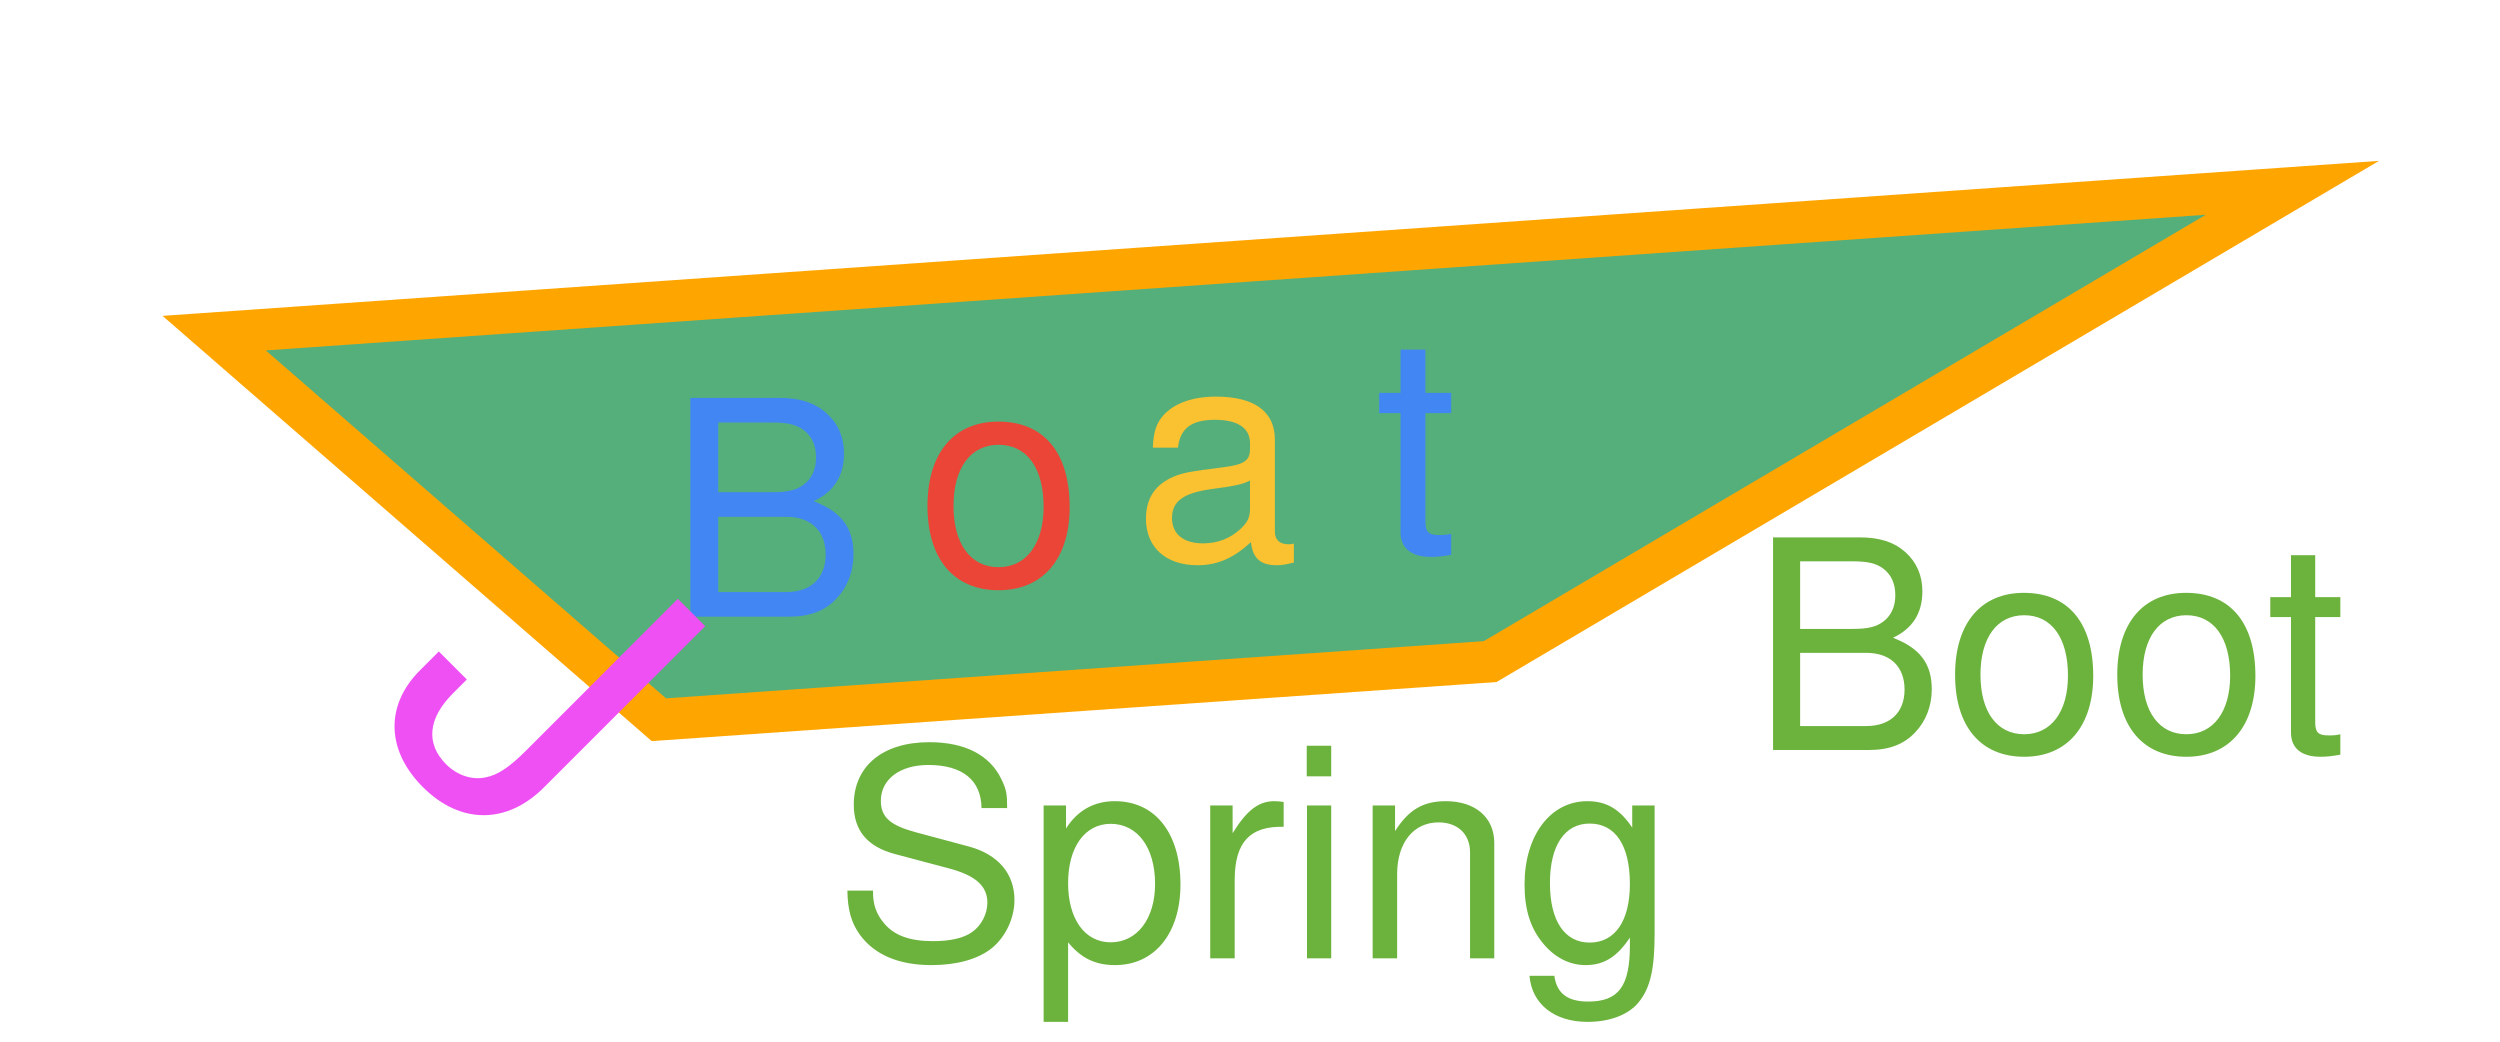
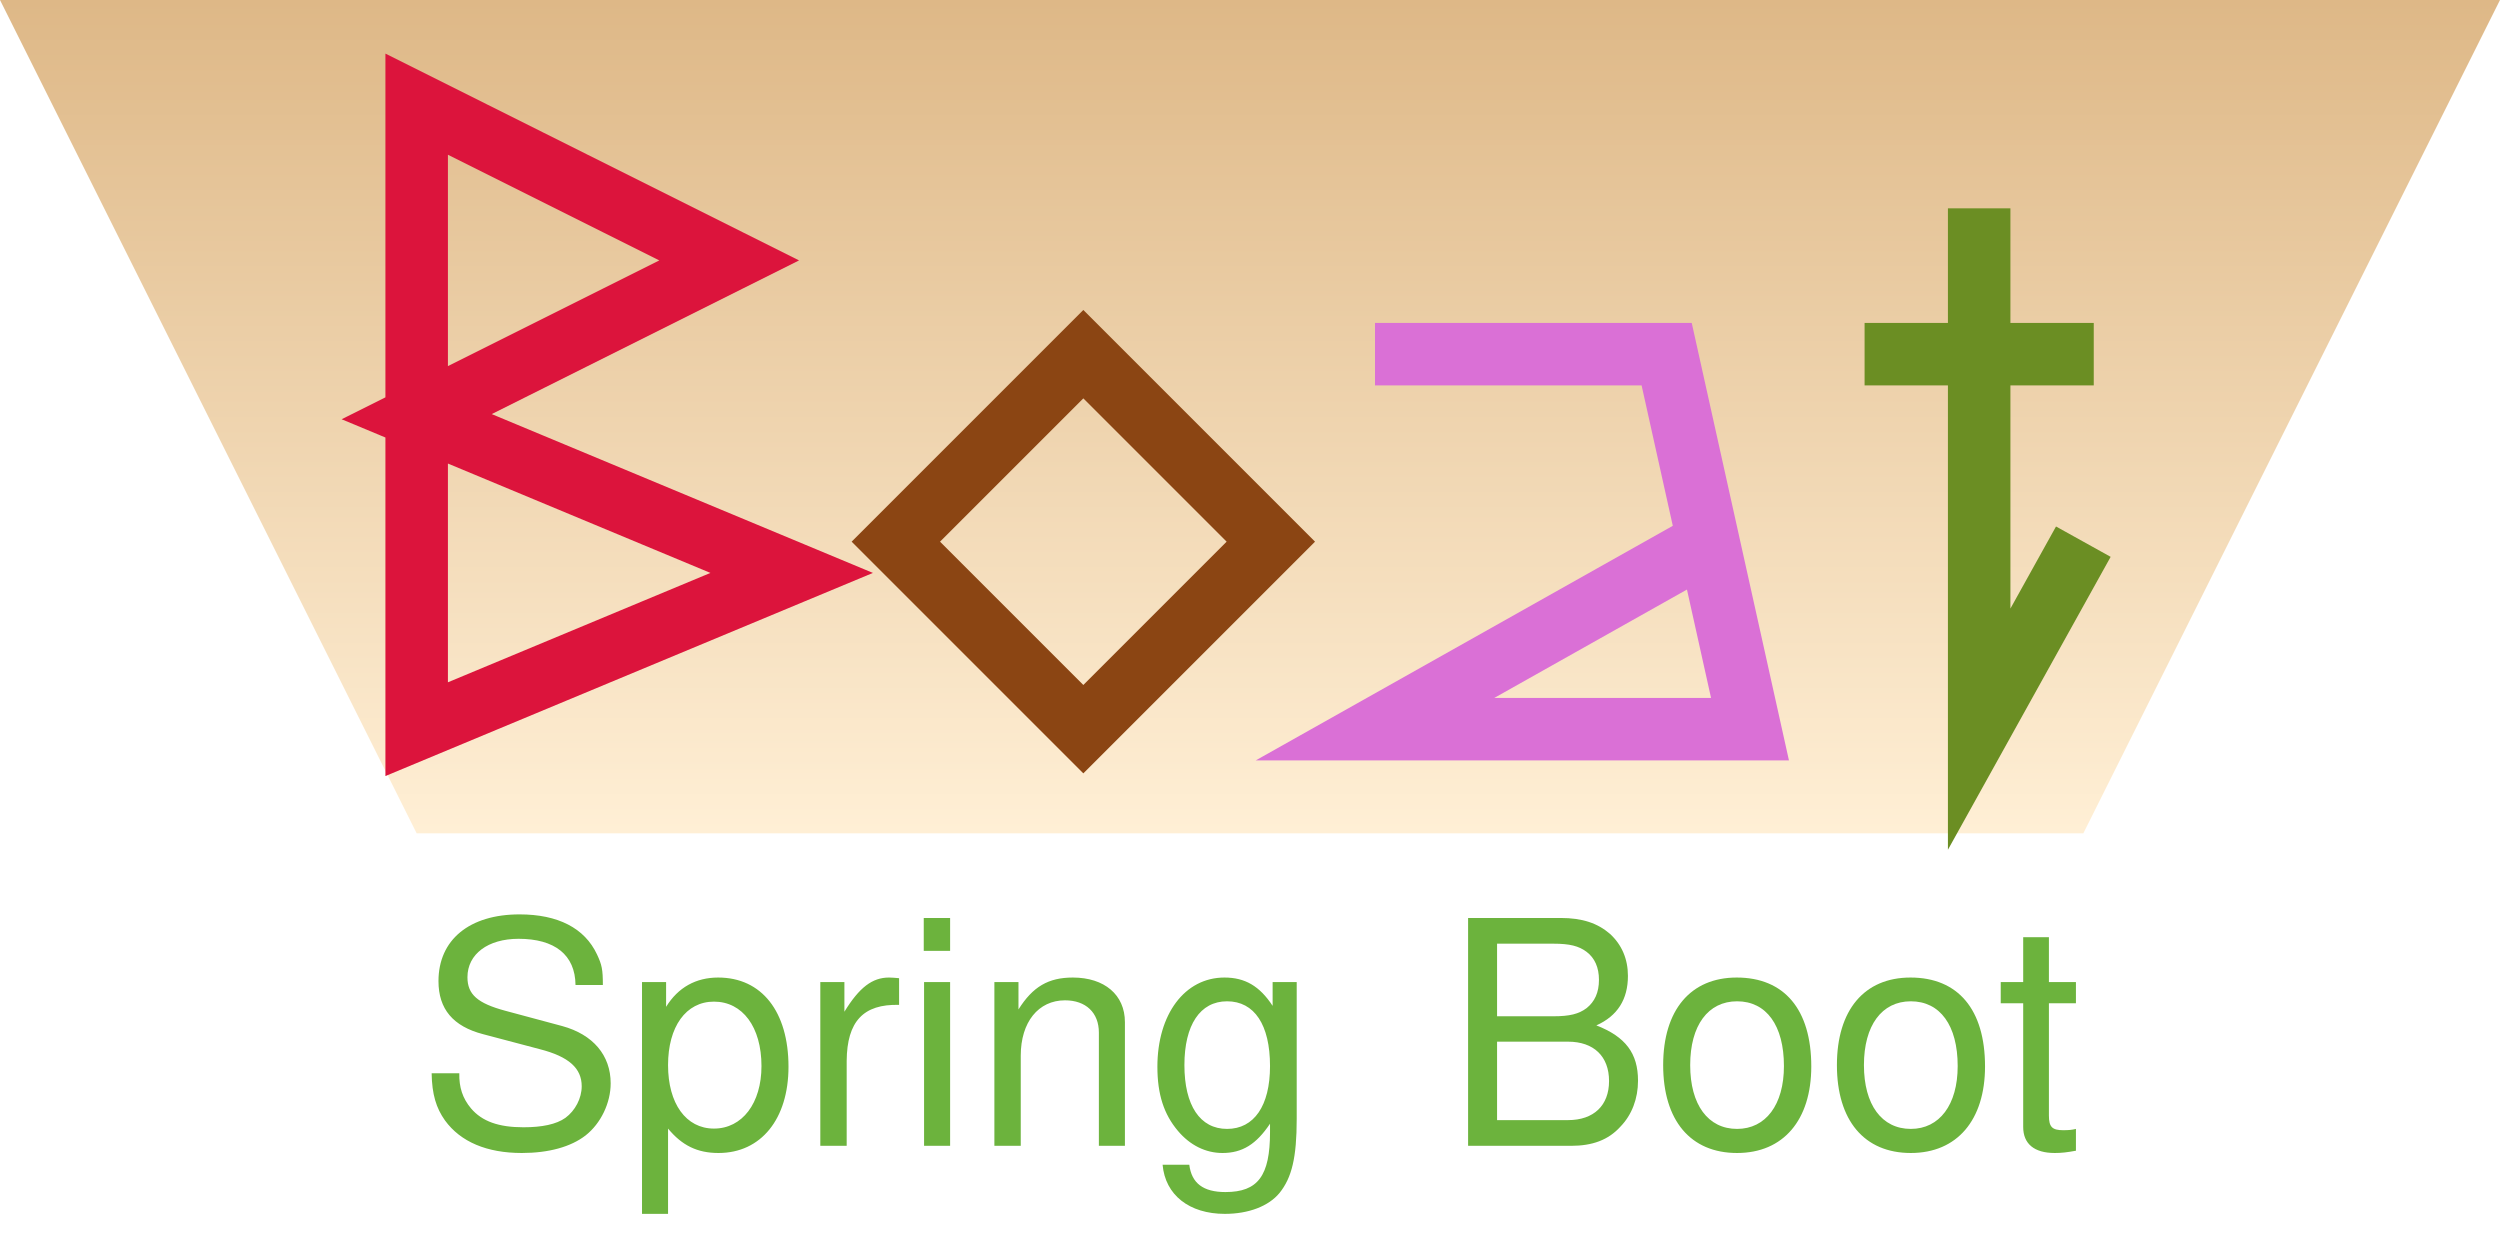
- <svg xmlns="http://www.w3.org/2000/svg" width="300" height="125">
+ <svg xmlns="http://www.w3.org/2000/svg" width="120" height="60">
  <g>
-     <path id="svg-boat-spring-boot" d="M25,40 L275,40 L175,90 L75,90 Z" transform="rotate(-4, 25, 30)" stroke="orange" stroke-width="5" stroke-miterlimit="100" fill="#55AF7B" />
-     <text id="svg-B" x="80" y="74" font-family="Helvetica, Arial, sans-serif" font-size="36" fill="#4286F3">
-       B
-     </text>
-     <text id="svg-o" x="110" y="70" font-family="Helvetica, Arial, sans-serif" font-size="36" fill="#EB4537">
-       o
-     </text>
-     <text id="svg-a" x="136" y="67" font-family="Helvetica, Arial, sans-serif" font-size="36" fill="#FAC230">
-       a
-     </text>
-     <text id="svg-t" x="165" y="66" font-family="Helvetica, Arial, sans-serif" font-size="36" fill="#4286F3">
-       t
-     </text>
-     <text id="svg-J" x="40" y="105" transform="rotate(45 65,100)" font-family="Helvetica, Arial, sans-serif" font-size="50" fill="#EE50F3">
-       J
-     </text>
-     <text id="svg-spring" x="100" y="115" font-family="Helvetica, Arial, sans-serif" font-size="35" fill="#6CB33D">
+     <path id="svg-boat" d="M0,0 l120,0 l-20,40 l-80,0 z" fill="url(#boat-boat)" />
+     <path id="boat-B" d="M29,35 m-9,-30 l15,7.5 l-15,7.5 l18,7.5 l-18,7.5 z" stroke="Crimson" stroke-width="3" stroke-miterlimit="100" fill="none" />
+     <path id="boat-o" d="M52,35 m-9,-9 l9,-9 l9,9 l-9,9 z" stroke="SaddleBrown" stroke-width="3" stroke-miterlimit="100" fill="none" />
+     <path id="boat-a" d="M75,35 m-9,-18 l14,0 l4,18 l-18,0 l16,-9" stroke="Orchid" stroke-width="3" stroke-miterlimit="100" fill="none" />
+     <path id="boat-t" d="M94.5,35 m-5,-18 l11,0 m-5.5,-7 l0,25 l5,-9" stroke="OliveDrab" stroke-width="3" stroke-miterlimit="100" fill="none" />
+     <text id="svg-spring" x="20" y="55" text-anchor="start" font-family="Helvetica, Arial, sans-serif" font-size="15" fill="#6CB33D">
      Spring
    </text>
-     <text id="svg-boot" x="210" y="90" font-family="Helvetica, Arial, sans-serif" font-size="35" fill="#6CB33D">
+     <text id="svg-boot" x="100" y="55" text-anchor="end" font-family="Helvetica, Arial, sans-serif" font-size="15" fill="#6CB33D">
      Boot
    </text>
  </g>
+   <defs>
+     <linearGradient id="boat-boat" x1="0%" y1="0%" x2="0%" y2="100%">
+       <stop offset="0%" stop-color="BurlyWood" />
+       <stop offset="100%" stop-color="PapayaWhip" />
+     </linearGradient>
+   </defs>
</svg>
